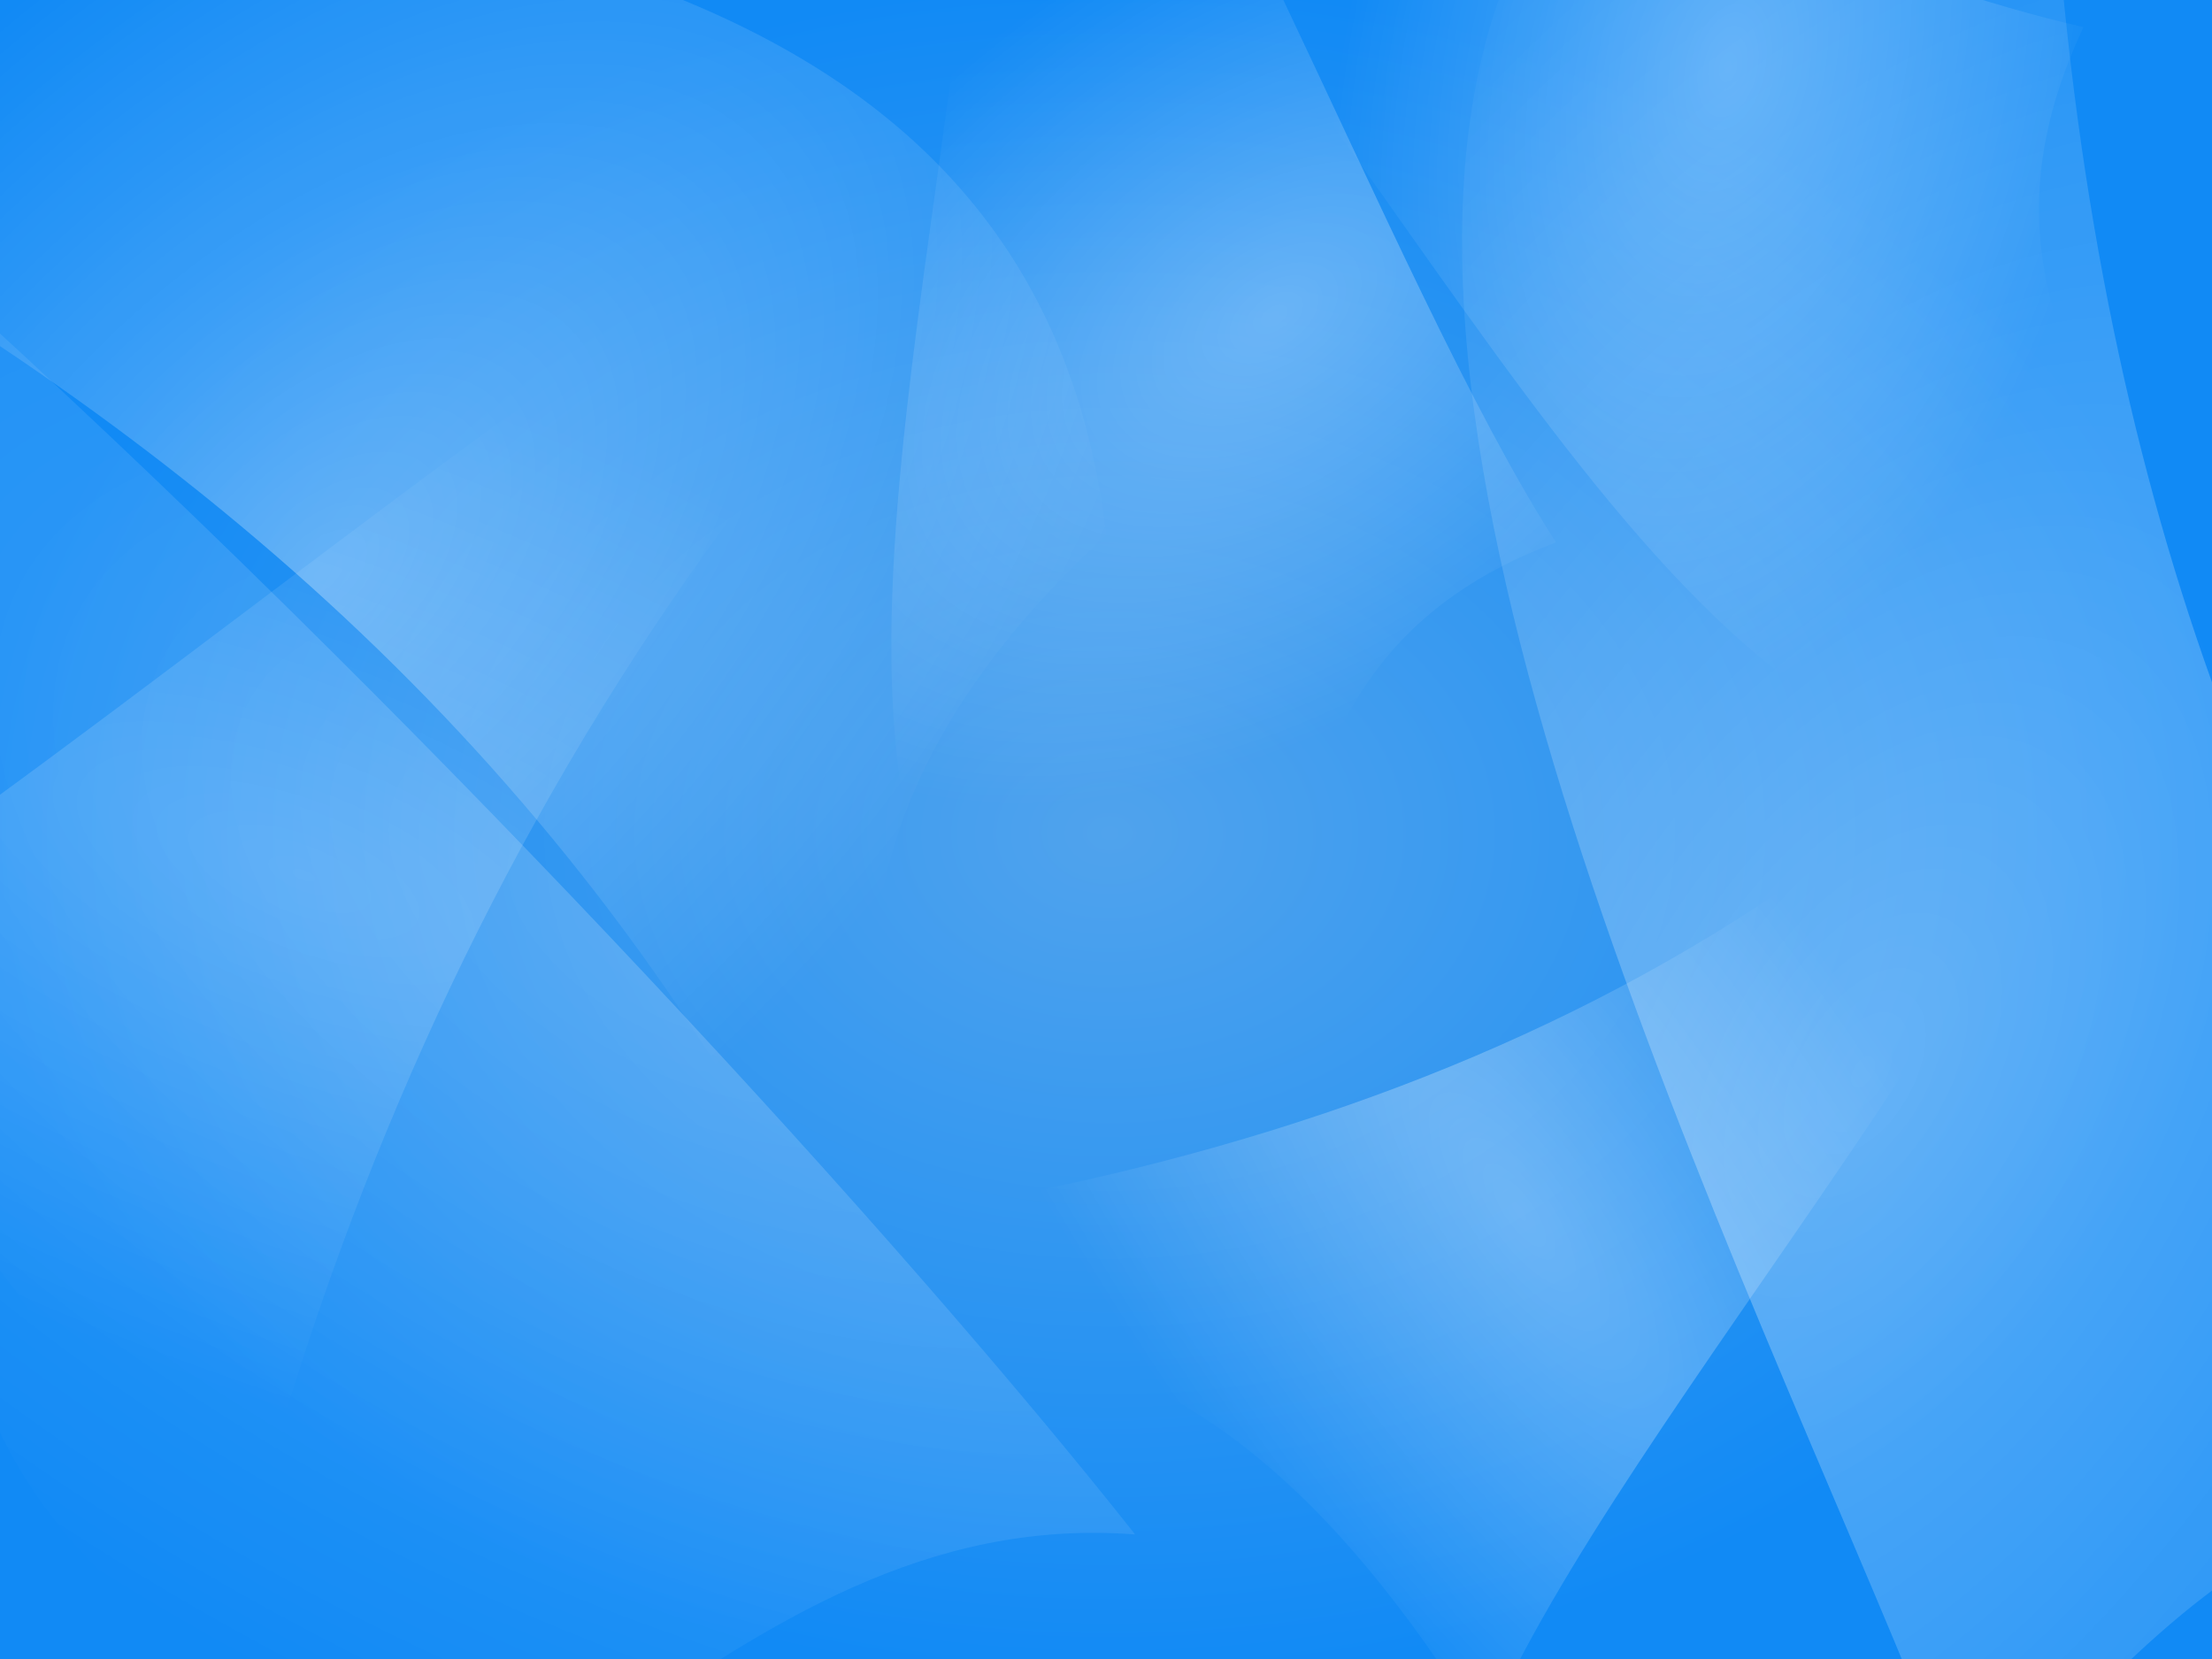
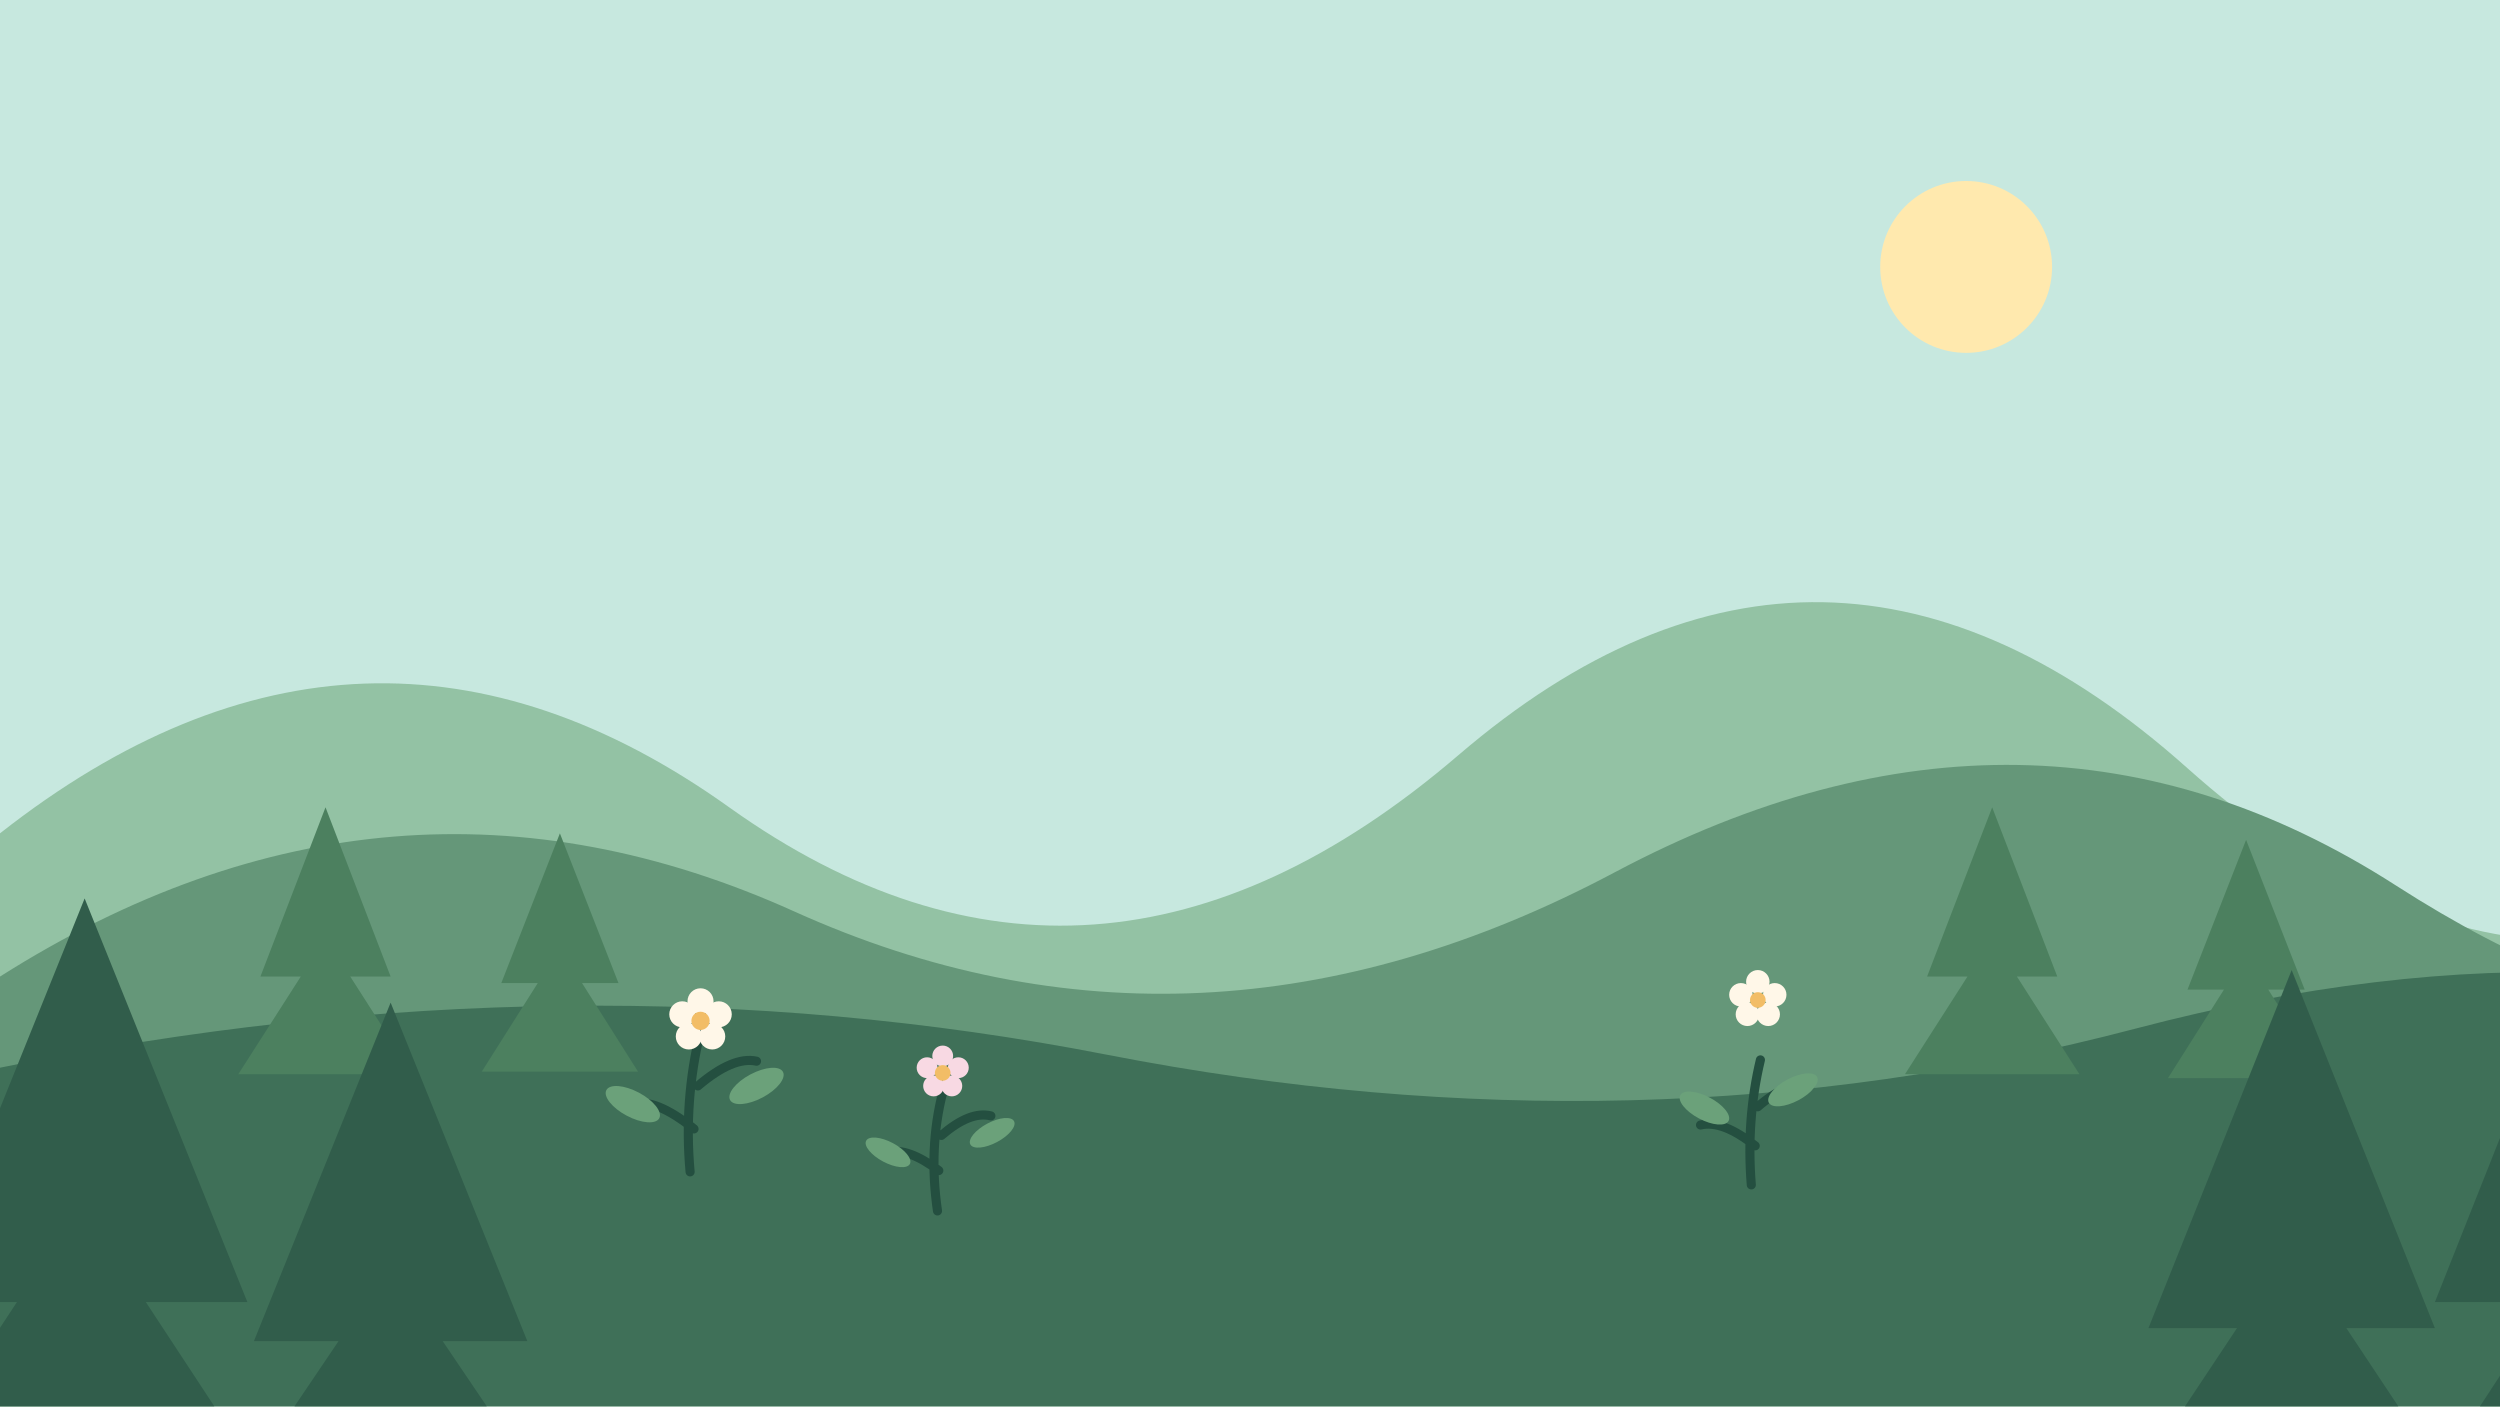
- <svg xmlns="http://www.w3.org/2000/svg" xmlns:xlink="http://www.w3.org/1999/xlink" version="1.1" viewBox="0 0 640 480">
-   <defs>
-     <linearGradient id="a">
-       <stop stop-color="#fff" stop-opacity=".584" offset="0" />
-       <stop stop-color="#fff" stop-opacity="0" offset="1" />
-     </linearGradient>
-     <radialGradient id="i" xlink:href="#a" gradientUnits="userSpaceOnUse" cy="257.36" cx="374.75" gradientTransform="matrix(.16167 -.66277 .67771 -.20087 -141.74 1038.4)" r="371.63" />
-     <radialGradient id="h" gradientUnits="userSpaceOnUse" cy="214.51" cx="485.05" gradientTransform="matrix(.68155 0 0 .51298 -9.5292 703.39)" r="480">
-       <stop stop-color="#50a3ed" offset="0" />
-       <stop stop-color="#118af5" offset="1" />
-     </radialGradient>
-     <radialGradient id="g" xlink:href="#a" gradientUnits="userSpaceOnUse" cy="257.36" cx="374.75" gradientTransform="matrix(.55088 .43549 .14504 .6119 195.84 602.23)" r="371.63" />
-     <radialGradient id="f" xlink:href="#a" gradientUnits="userSpaceOnUse" cy="257.36" cx="374.75" gradientTransform="matrix(.28811 -.3699 .34795 .086567 171.1 780.13)" r="371.63" />
-     <radialGradient id="e" xlink:href="#a" gradientUnits="userSpaceOnUse" cy="257.36" cx="374.75" gradientTransform="matrix(-.50832 -.51792 -.77395 -.017241 477.56 451.77)" r="371.63" />
-     <radialGradient id="d" xlink:href="#a" gradientUnits="userSpaceOnUse" cy="251.24" cx="483.99" gradientTransform="matrix(-.88921 .047588 -.4135 1.2804 1073.3 537.81)" r="371.63" />
-     <radialGradient id="c" xlink:href="#a" gradientUnits="userSpaceOnUse" cy="251.24" cx="483.99" gradientTransform="matrix(.47122 -.49638 1.043 .65644 -290.72 917.64)" r="371.63" />
-     <radialGradient id="b" xlink:href="#a" gradientUnits="userSpaceOnUse" cy="257.36" cx="374.75" gradientTransform="matrix(-.04377 -.47204 .3081 -.18768 437.08 816.97)" r="371.63" />
-   </defs>
-   <g transform="translate(0,-572.36)">
-     <rect height="506.27" width="655.49" y="567.2" x="-6.087" stroke-width=".65" fill="url(#h)" />
-     <path opacity=".527" d="m-6.086 567.2v101.27c120.59 79.27 218.08 184.13 276.8 340.23 14.59-76.9-76.6-165.13 49.35-281.6-10.1-86.34-62.53-133.55-135.94-159.9z" stroke-width=".65" fill="url(#i)" />
-     <path opacity=".327" d="m-6.086 663.24v309.62c16.101 42.54 48.814 77.64 115.53 100.64h67.059c45.627-30.964 91.314-61.787 151.92-57.176-67.73-85.7-197.79-227.86-334.51-353.06z" stroke-width=".723" fill="url(#c)" />
-     <g stroke-width=".65">
-       <path opacity=".527" d="m435.53 567.2c-51.732 131.88 70.252 373.46 123.32 506.27h36.967c20.582-22.2 38.2-37.408 53.598-47.545v-231.43c-26.38-65.38-44.58-140.46-52.82-227.37z" fill="url(#d)" />
-       <path opacity=".527" d="m206.42 931.08c181.92-18.56 335.33-81.8 436.23-227.29-45.84 144.67-171.37 273.94-213.14 369.91-93.4-151.05-159.05-95.28-223.09-142.62z" fill="url(#g)" />
-       <path opacity=".527" d="m278.59 567.2c-17.457 148.27-60.625 309.15 73.414 324.39 31.693-44.207 7.111-128.12 98.195-162.29-24.258-37.717-51.162-98.506-81.316-162.1z" fill="url(#f)" />
+ <svg xmlns="http://www.w3.org/2000/svg" viewBox="0 0 1920 1080" preserveAspectRatio="xMidYMid slice">
+   <rect width="1920" height="1080" fill="#c7e8df" />
+   <circle cx="1510" cy="205" r="66" fill="#ffe9ae" />
+   <path d="M0 640 Q280 420 560 620 T1120 580 T1680 590 T2240 620            V1080 H0Z" fill="#93c2a4" />
+   <path d="M0 750 Q300 560 610 700 T1240 670 T1840 680 T2300 720            V1080 H0Z" fill="#659779" />
+   <path d="M0 820 Q440 730 850 810 T1640 790 T2300 820 V1080 H0Z" fill="#3f7058" />
+   <g fill="#4c805f">
+     <path d="M200 750 250 620l50 130h-31l48 75H183l48-75Z" />
+     <path d="M385 755 430 640l45 115h-28l43 68H370l43-68Z" />
+     <path d="M1480 750 1530 620l50 130h-31l48 75h-134l48-75Z" />
+     <path d="M1680 760 1725 645l45 115h-28l43 68h-120l43-68Z" />
+   </g>
+   <g fill="#315d4b">
+     <path d="M-60 1000 65 690l125 310h-78l115 175H-102l115-175Z" />
+     <path d="M195 1030 300 770l105 260h-65l98 145H162l98-145Z" />
+     <path d="M1650 1020 1760 745l110 275h-68l103 155h-290l103-155Z" />
+     <path d="M1870 1000 1985 710l115 290h-72l108 165h-287l108-165Z" />
+   </g>
+   <g fill="none" stroke="#244f40" stroke-width="7" stroke-linecap="round">
+     <path d="M530 900q-5-55 8-108m-5 75q-30-24-47-19m50-14q27-23 45-19" />
+     <path d="M720 930q-7-48 4-91m-3 60q-24-18-39-14m41-13q22-19 38-15" />
+     <path d="M1345 910q-4-50 7-96m-4 66q-25-20-42-16m44-14q23-20 40-16" />
+   </g>
+   <g fill="#6ba17a">
+     <ellipse cx="486" cy="848" rx="23" ry="10" transform="rotate(28 486 848)" />
+     <ellipse cx="581" cy="834" rx="23" ry="10" transform="rotate(-28 581 834)" />
+     <ellipse cx="682" cy="885" rx="19" ry="8" transform="rotate(28 682 885)" />
+     <ellipse cx="762" cy="870" rx="19" ry="8" transform="rotate(-28 762 870)" />
+     <ellipse cx="1309" cy="851" rx="21" ry="9" transform="rotate(28 1309 851)" />
+     <ellipse cx="1377" cy="837" rx="21" ry="9" transform="rotate(-28 1377 837)" />
+   </g>
+   <g>
+     <g transform="translate(538 784)">
+       <circle cx="0" cy="-15" r="10" fill="#fff7e8" />
+       <circle cx="14" cy="-5" r="10" fill="#fff7e8" />
+       <circle cx="9" cy="12" r="10" fill="#fff7e8" />
+       <circle cx="-9" cy="12" r="10" fill="#fff7e8" />
+       <circle cx="-14" cy="-5" r="10" fill="#fff7e8" />
+       <circle r="7" fill="#f2bd66" />
    </g>
-     <path opacity=".302" d="m341.58-5.164c-126.87 67.132-246.68 166.22-347.67 239.53l0.004 126.33c45.203 48.21 27.804 98.83 49.238 140.41h15.655c40.722-192.09 128.97-365.54 300.65-506.27l-17.88-0.004z" transform="translate(0,572.36)" stroke-width=".786" fill="url(#e)" />
-     <path opacity=".527" d="m354.95 567.2c94.15 121.41 174.8 289.98 287.26 199.85l0.025-0.006c-7.198-54.444-81.617-96.977-39.432-186.85-13.517-3.034-28.771-7.521-45.346-12.992z" stroke-width=".65" fill="url(#b)" />
+     <g transform="translate(724 824)">
+       <circle cx="0" cy="-13" r="8" fill="#f8d9e3" />
+       <circle cx="12" cy="-4" r="8" fill="#f8d9e3" />
+       <circle cx="7" cy="10" r="8" fill="#f8d9e3" />
+       <circle cx="-7" cy="10" r="8" fill="#f8d9e3" />
+       <circle cx="-12" cy="-4" r="8" fill="#f8d9e3" />
+       <circle r="6" fill="#f2bd66" />
+     </g>
+     <g transform="translate(1350 768)">
+       <circle cx="0" cy="-14" r="9" fill="#fff7e8" />
+       <circle cx="13" cy="-4" r="9" fill="#fff7e8" />
+       <circle cx="8" cy="11" r="9" fill="#fff7e8" />
+       <circle cx="-8" cy="11" r="9" fill="#fff7e8" />
+       <circle cx="-13" cy="-4" r="9" fill="#fff7e8" />
+       <circle r="6" fill="#f2bd66" />
+     </g>
  </g>
</svg>
